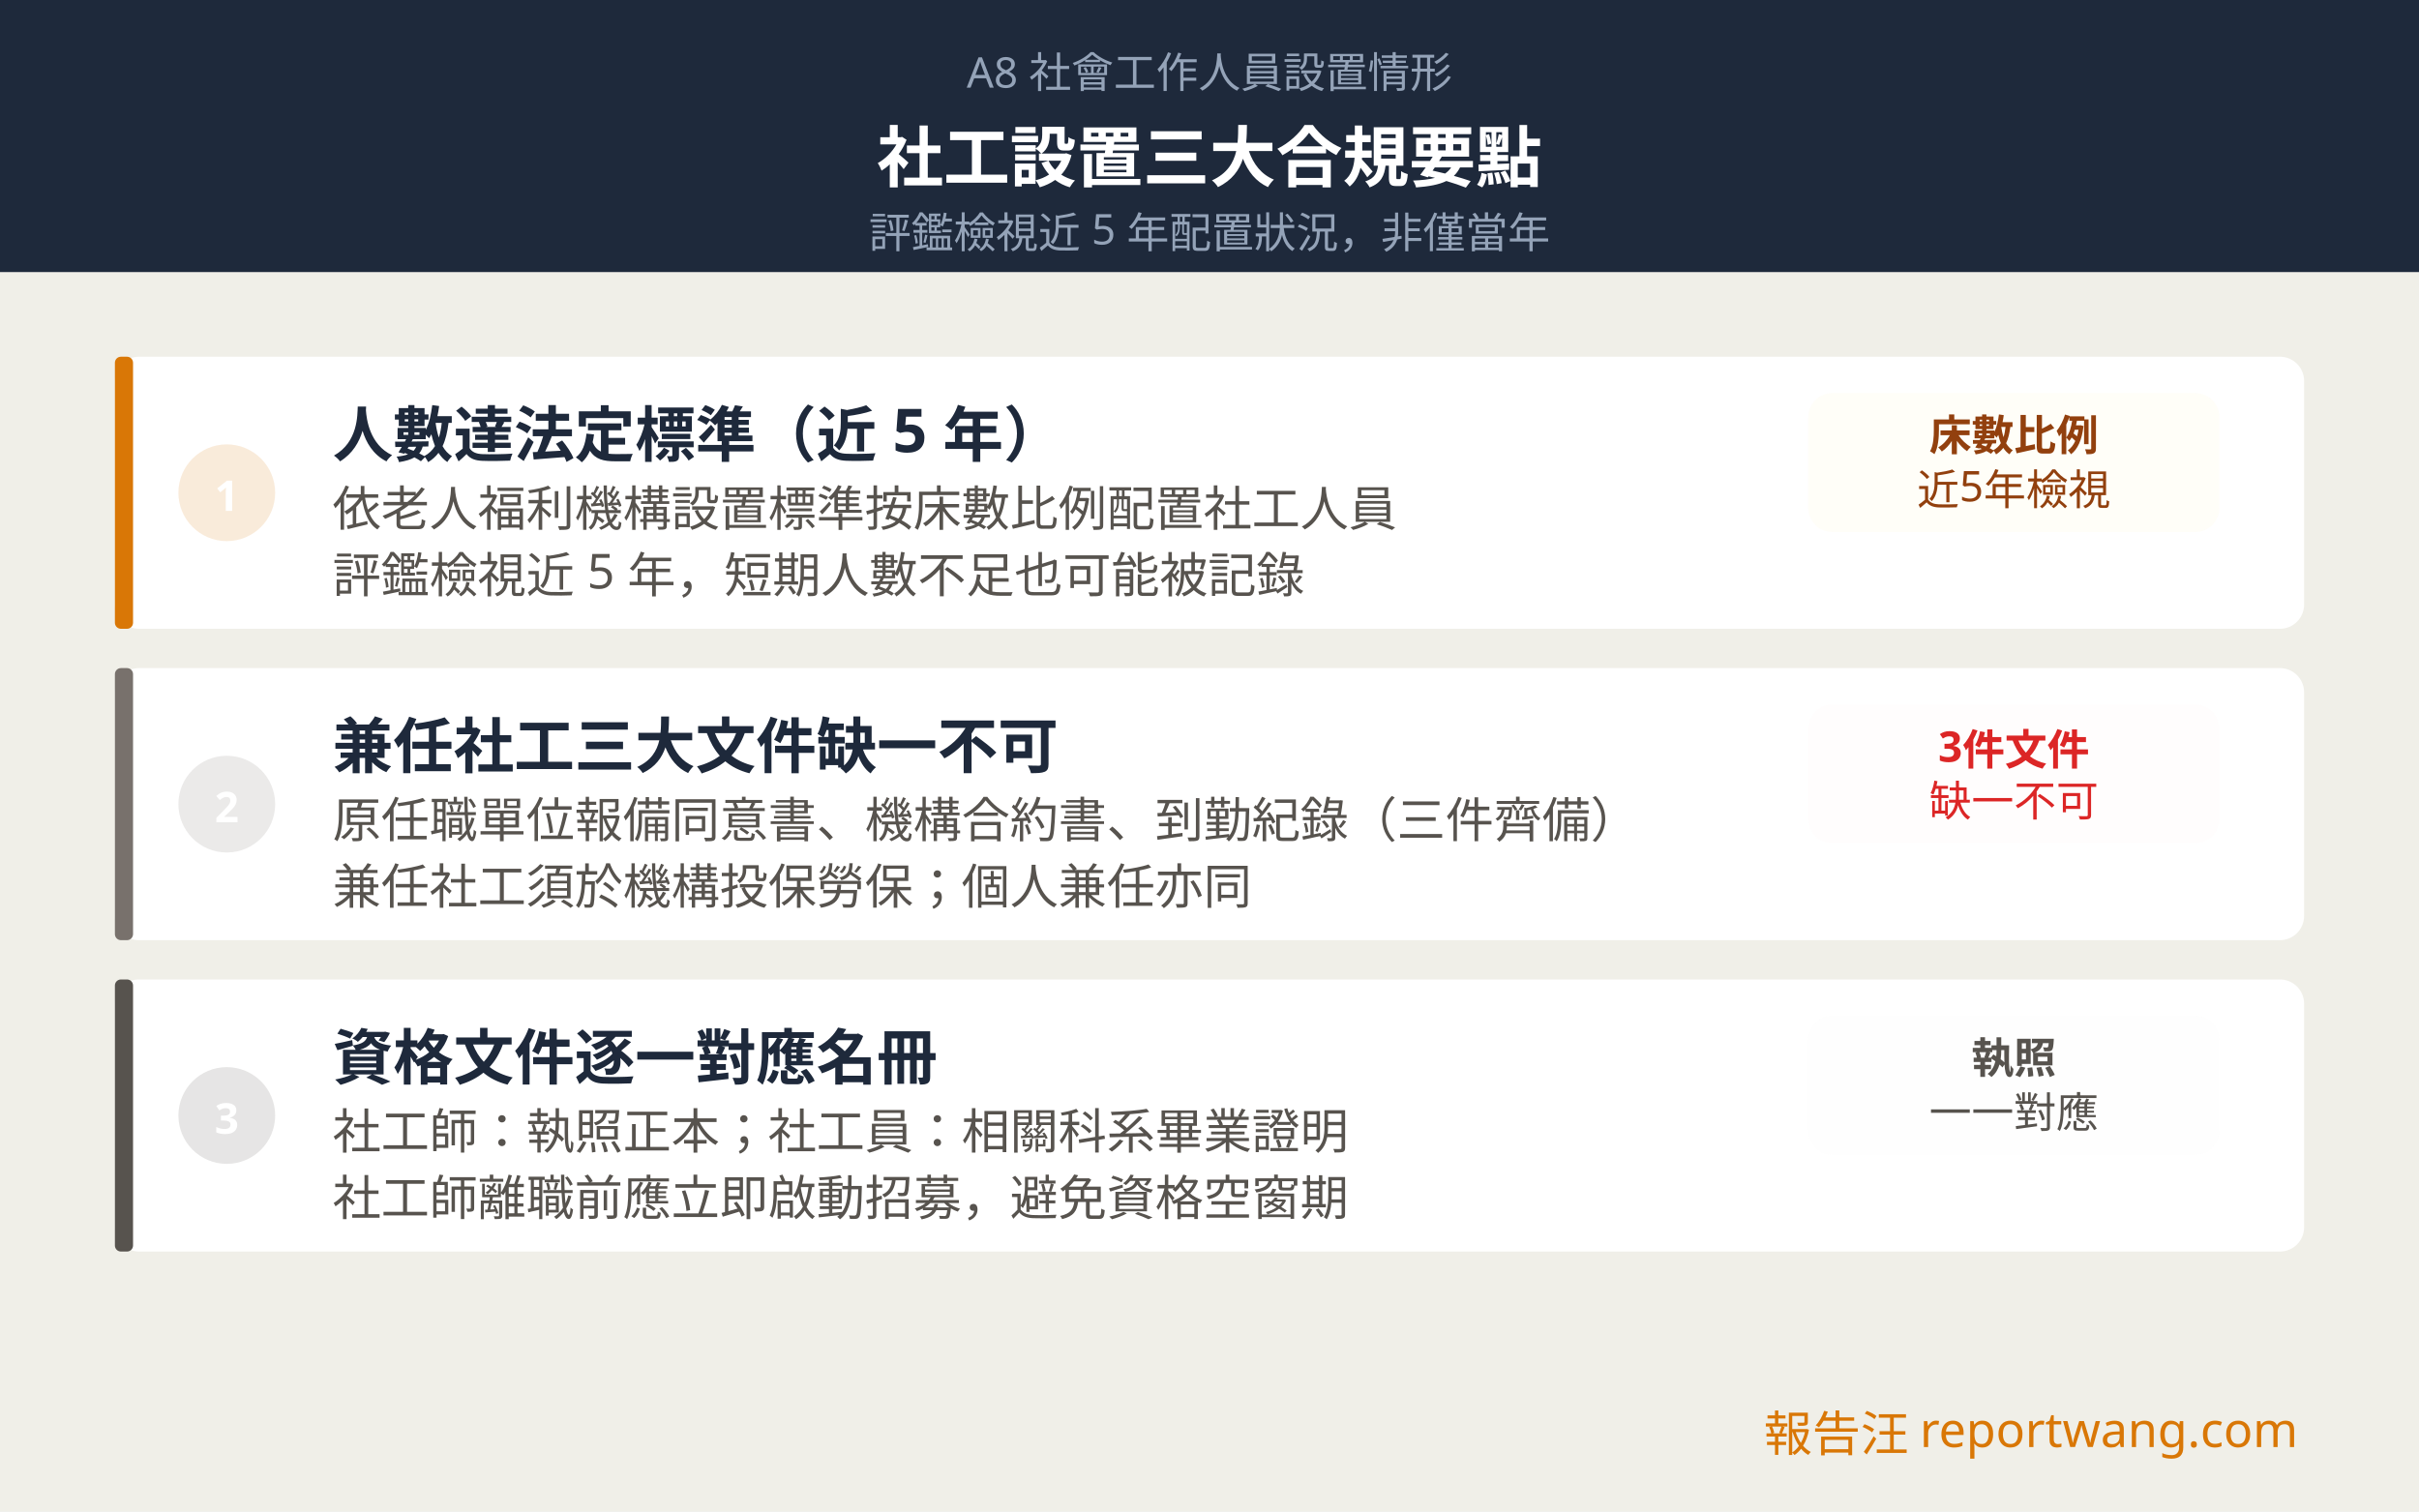
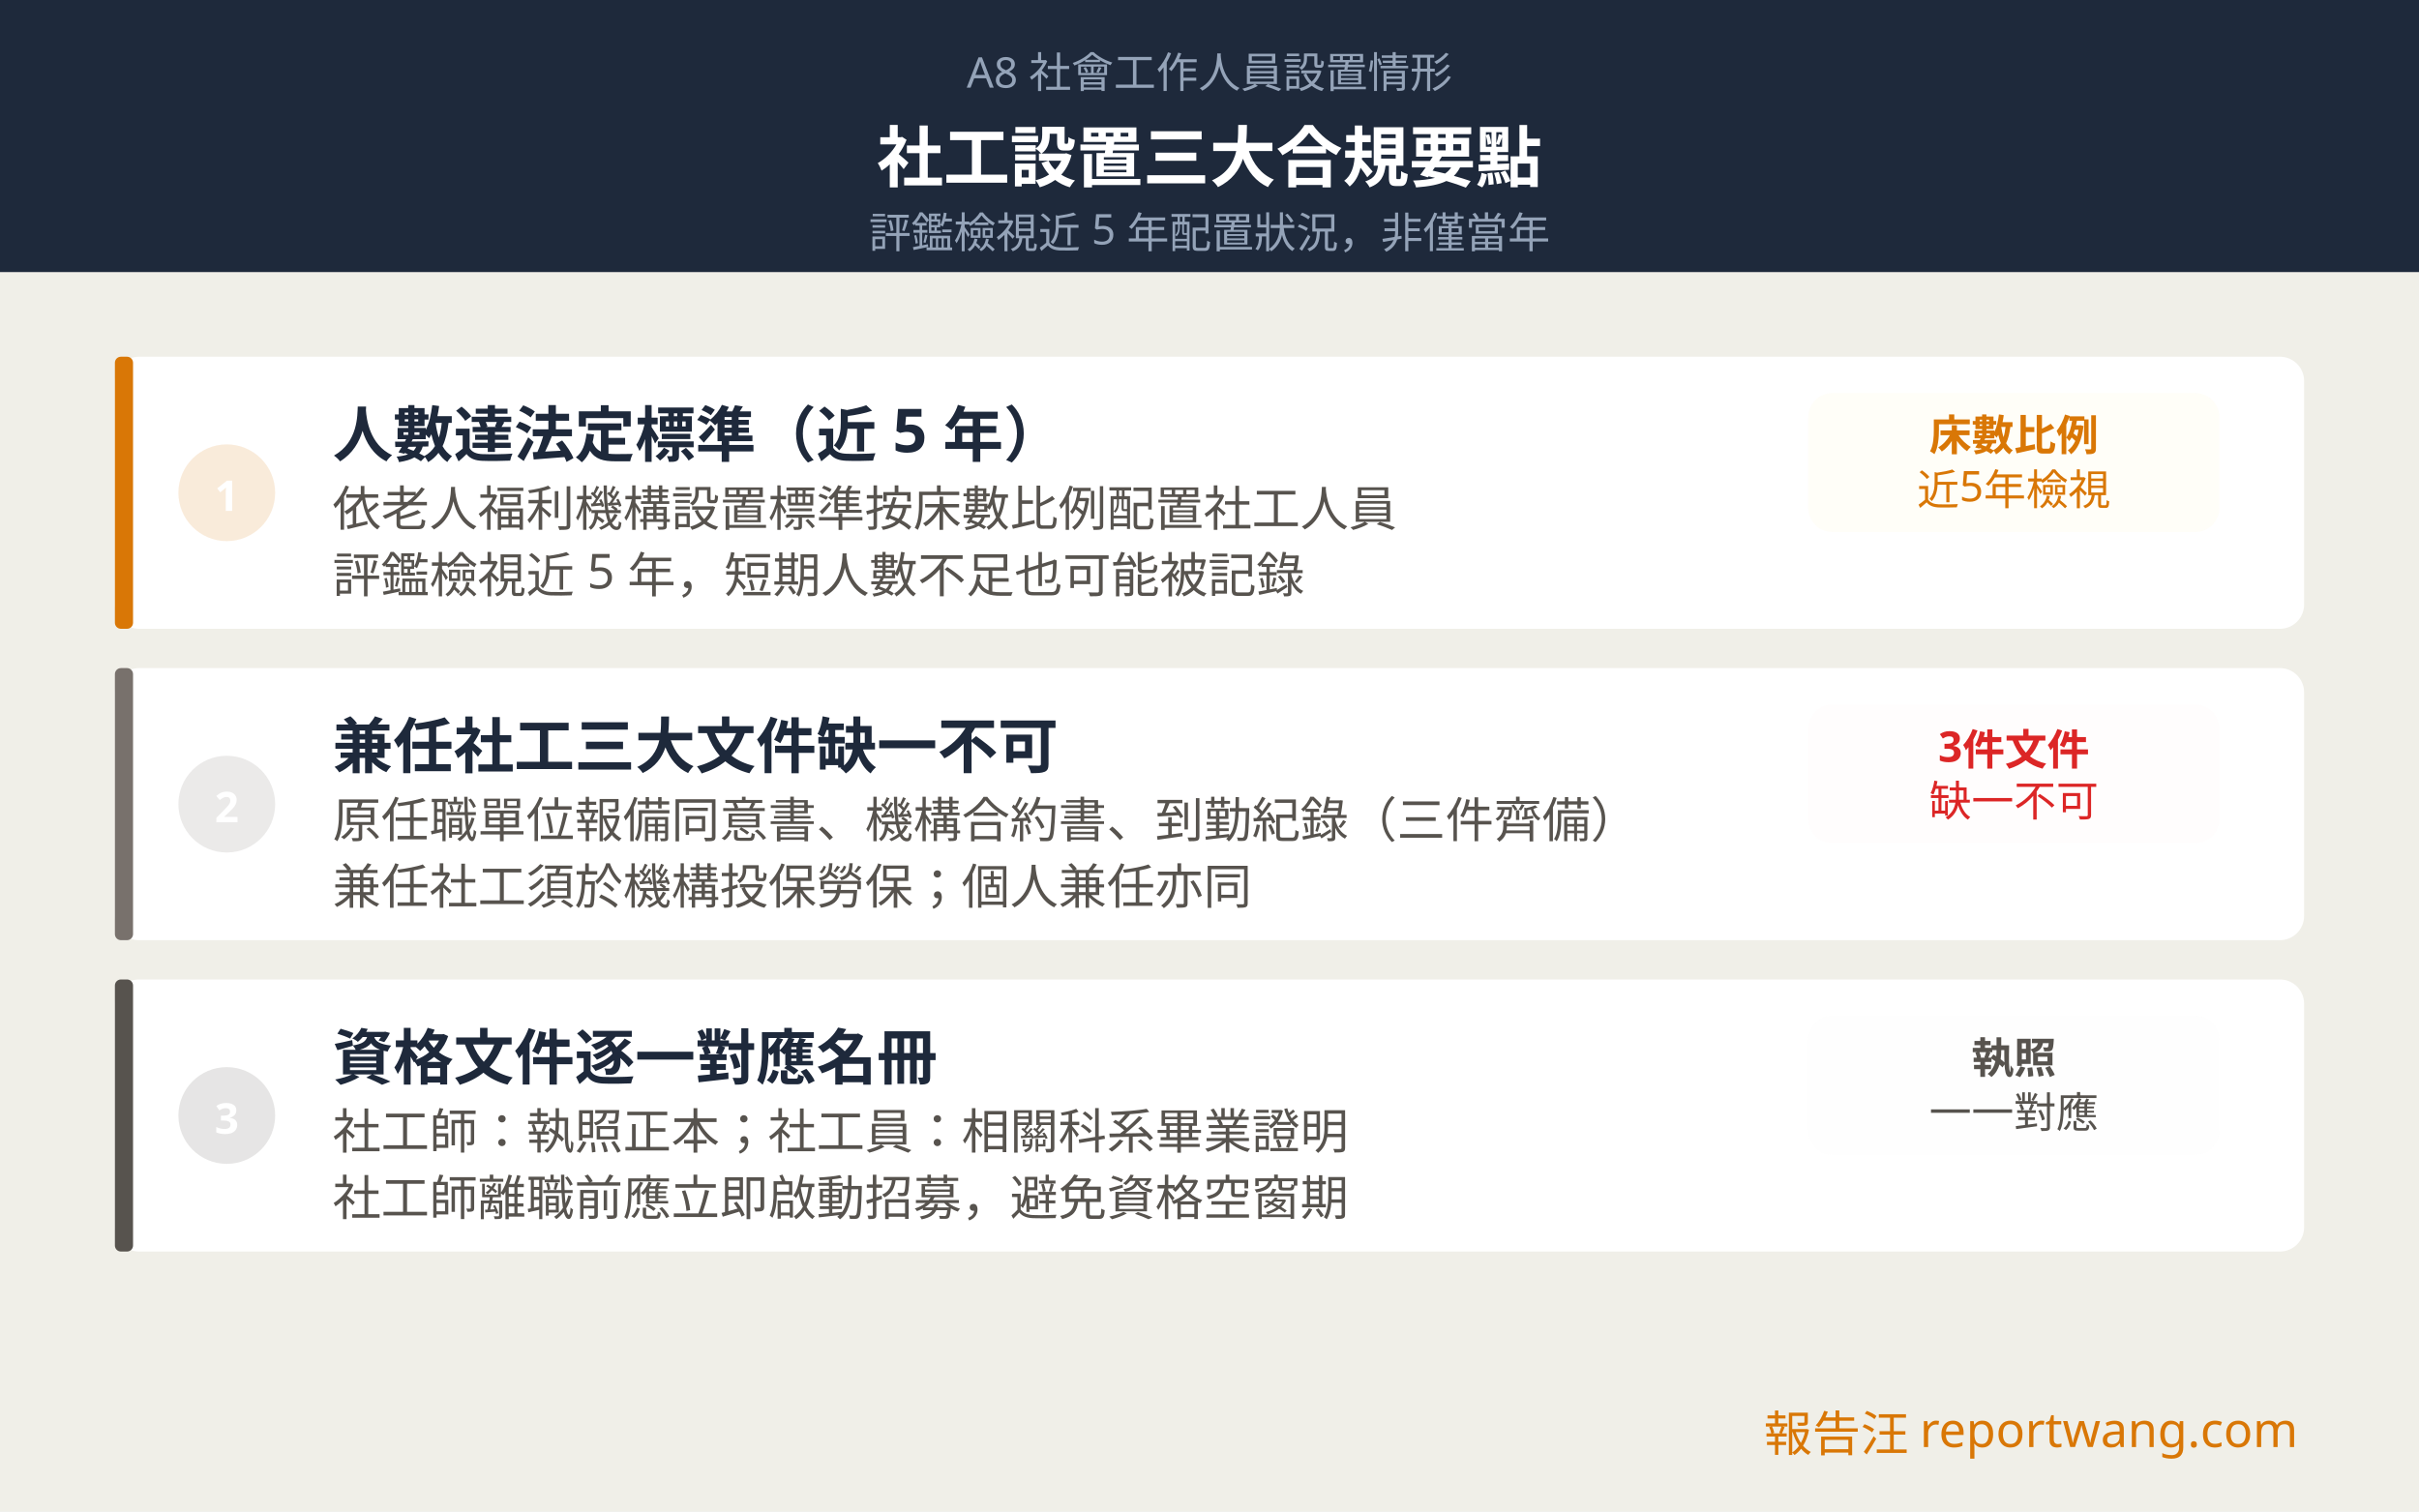
<svg xmlns="http://www.w3.org/2000/svg" width="800" height="500" viewBox="0 0 800 500" font-family="'Noto Sans TC', sans-serif">
  <rect width="800" height="500" fill="#f0efe8" />
  <rect x="0" y="0" width="800" height="90" fill="#1e293b" />
  <text x="400" y="29" font-size="14" fill="#94a3b8" text-anchor="middle" font-weight="400">A8 社會工作人員設置情形</text>
  <text x="400" y="60" font-size="22" fill="white" text-anchor="middle" font-weight="700">社工設置三大合規要點</text>
  <text x="400" y="82" font-size="14" fill="#94a3b8" text-anchor="middle">評鑑檢視近 5 年配置狀況，非僅當年</text>
  <rect x="38" y="118" width="724" height="90" rx="8" fill="white" />
  <rect x="38" y="118" width="6" height="90" rx="2" fill="#d97706" />
  <circle cx="75" cy="163" r="16" fill="#d97706" opacity="0.15" />
  <text x="75" y="169" font-size="14" fill="white" text-anchor="middle" font-weight="700">1</text>
  <text x="110" y="151" font-size="20" fill="#1e293b" font-weight="700">人數達法定標準（近 5 年）</text>
  <text x="110" y="174" font-size="16" fill="#57534e">依老人福利機構設置標準按床數比例配置社工人員</text>
  <text x="110" y="196" font-size="16" fill="#57534e">評鑑檢視近 5 年，短期人數不足也可能被記錄</text>
  <rect x="598" y="130" width="136" height="46" rx="8" fill="#fef3c7" opacity="0.12" />
-   <text x="666" y="149" font-size="14" fill="#92400e" text-anchor="middle" font-weight="600">床數比例</text>
-   <text x="666" y="167" font-size="14" fill="#92400e" text-anchor="middle">近5年檢視</text>
+   <text x="666" y="149" font-size="14" fill="#d97706" text-anchor="middle" font-weight="600">床數比例</text>
+   <text x="666" y="167" font-size="14" fill="#d97706" text-anchor="middle">近5年檢視</text>
  <rect x="38" y="221" width="724" height="90" rx="8" fill="white" />
  <rect x="38" y="221" width="6" height="90" rx="2" fill="#78716c" />
  <circle cx="75" cy="266" r="16" fill="#78716c" opacity="0.15" />
  <text x="75" y="272" font-size="14" fill="white" text-anchor="middle" font-weight="700">2</text>
  <text x="110" y="254" font-size="20" fill="#1e293b" font-weight="700">兼任社工三大文件缺一不可</text>
  <text x="110" y="277" font-size="16" fill="#57534e">原任職單位報備同意書、機構合約書、到勤紀錄（三件齊備）</text>
  <text x="110" y="299" font-size="16" fill="#57534e">兼任社工須於機構投保勞保；個人兼任亦同</text>
  <rect x="598" y="233" width="136" height="46" rx="8" fill="#fef2f2" opacity="0.12" />
  <text x="666" y="252" font-size="14" fill="#dc2626" text-anchor="middle" font-weight="600">3件文件</text>
  <text x="666" y="270" font-size="14" fill="#dc2626" text-anchor="middle">缺一不可</text>
  <rect x="38" y="324" width="724" height="90" rx="8" fill="white" />
  <rect x="38" y="324" width="6" height="90" rx="2" fill="#57534e" />
  <circle cx="75" cy="369" r="16" fill="#57534e" opacity="0.15" />
  <text x="75" y="375" font-size="14" fill="white" text-anchor="middle" font-weight="700">3</text>
  <text x="110" y="357" font-size="20" fill="#1e293b" font-weight="700">資格文件逐一對應名冊</text>
  <text x="110" y="380" font-size="16" fill="#57534e">社工師：執照正本；社工員：相關科系畢業證明</text>
  <text x="110" y="402" font-size="16" fill="#57534e">社工師離職前應立即啟動招募，避免資格空窗期</text>
  <rect x="598" y="336" width="136" height="46" rx="8" fill="#f5f5f4" opacity="0.12" />
  <text x="666" y="355" font-size="14" fill="#57534e" text-anchor="middle" font-weight="600">執照</text>
  <text x="666" y="373" font-size="14" fill="#57534e" text-anchor="middle">一一對應</text>
  <text x="760" y="480" font-size="16" fill="#d97706" text-anchor="end" font-weight="400">報告汪 reportwang.com</text>
</svg>
